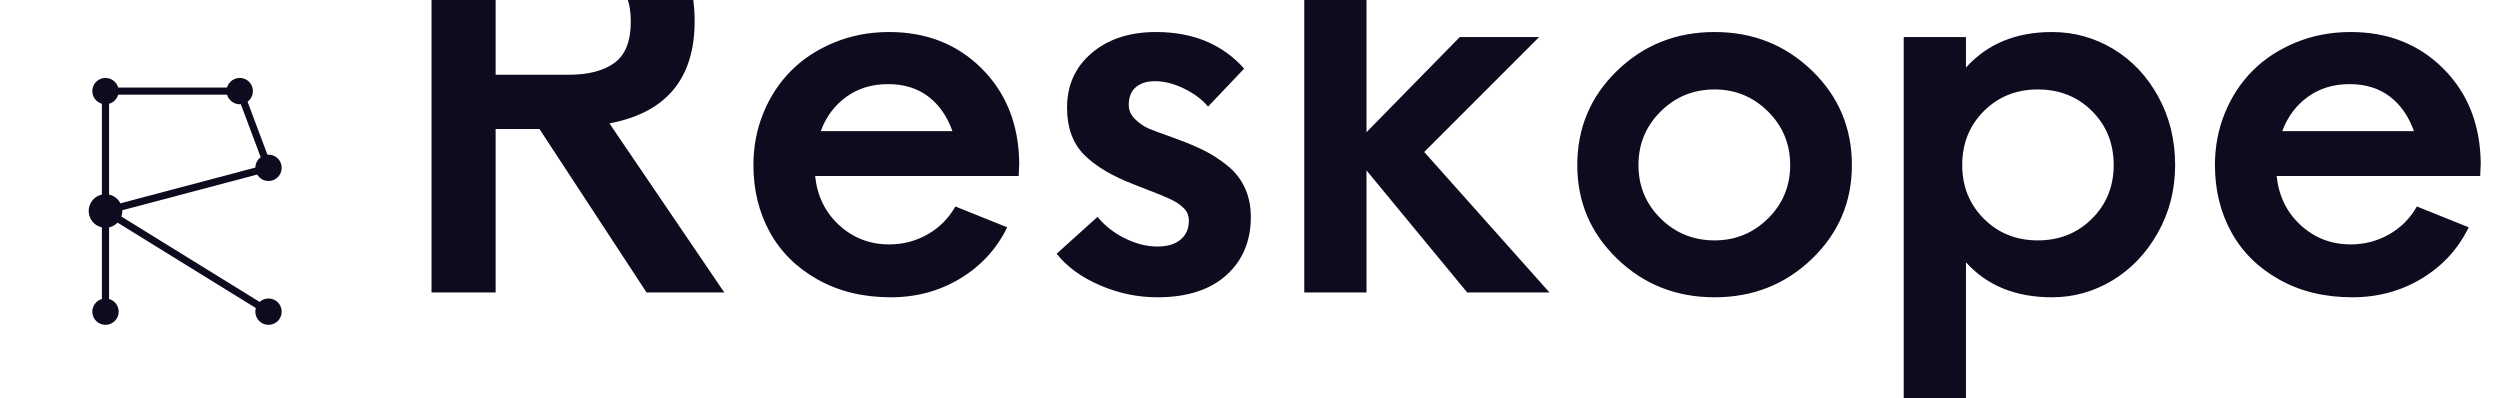
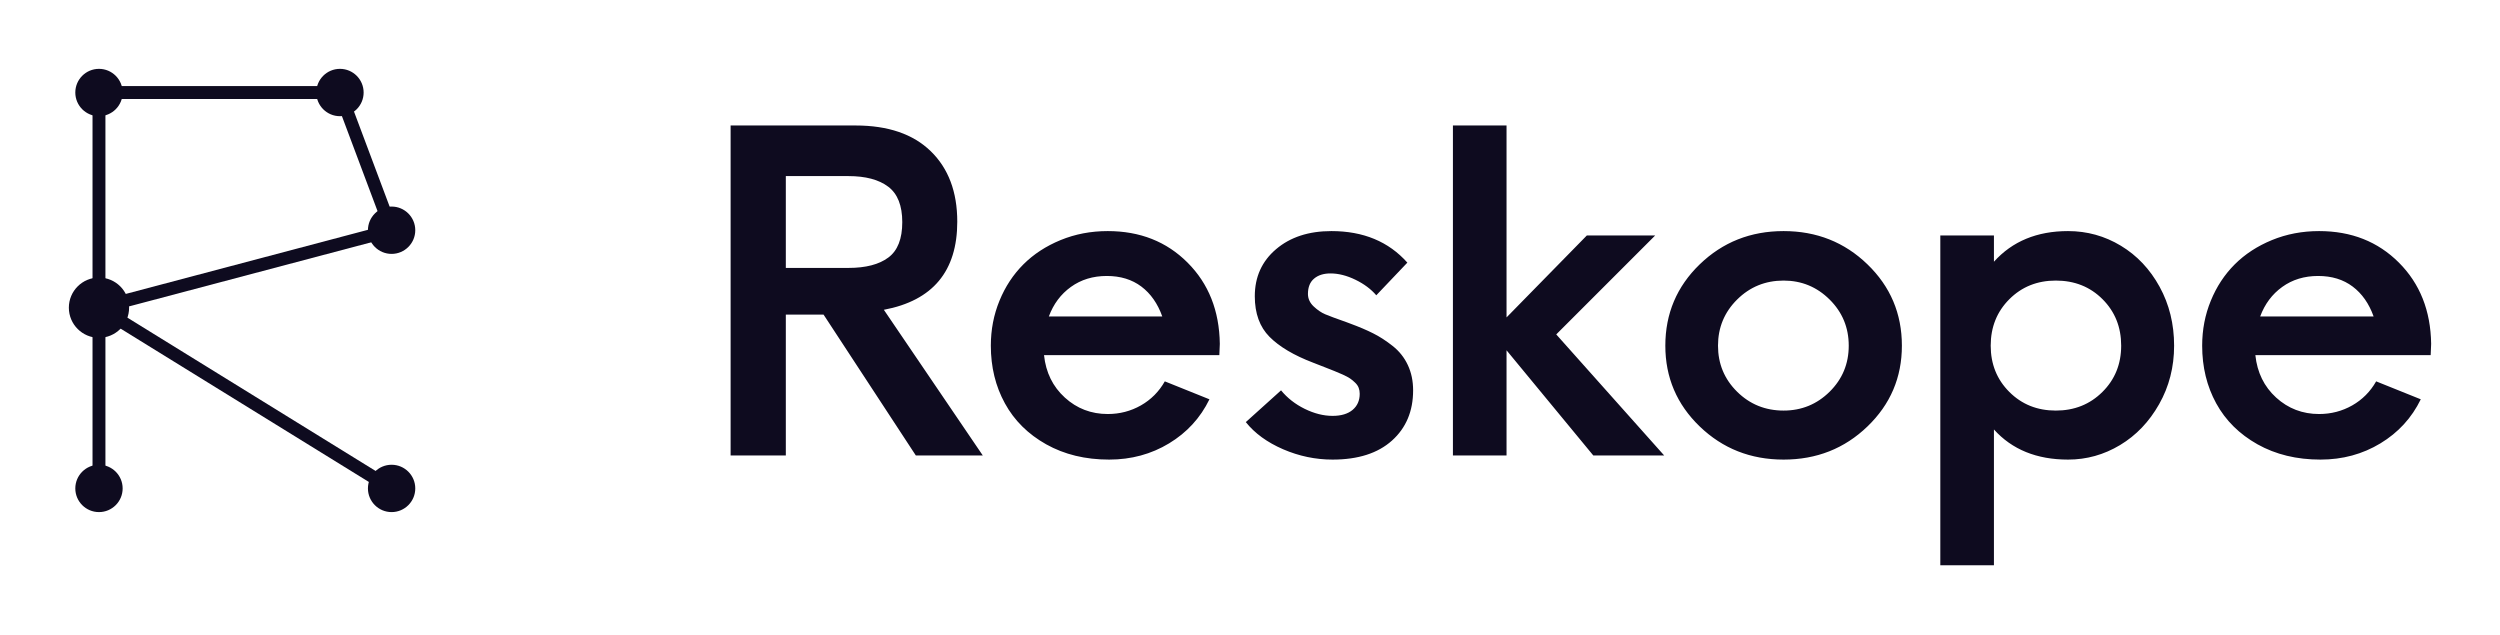
- <svg xmlns="http://www.w3.org/2000/svg" viewBox="-8 -8 1042.8 166.0" width="1042.8" height="166.0" role="img" aria-label="Reskope">
+ <svg xmlns="http://www.w3.org/2000/svg" viewBox="13 8.5 580.95 147.35" width="580.95" height="147.35" role="img" aria-label="Reskope">
  <g fill="none" stroke="#0E0B1F" stroke-width="3" stroke-linecap="round">
    <path d="M36 30L36 80" />
    <path d="M36 80L36 122" />
    <path d="M36 30L92 30" />
    <path d="M92 30L104 62" />
    <path d="M104 62L36 80" />
    <path d="M36 80L104 122" />
  </g>
  <g fill="#0E0B1F">
    <circle cx="36" cy="30" r="5.5" />
    <circle cx="92" cy="30" r="5.5" />
    <circle cx="104" cy="62" r="5.5" />
    <circle cx="36" cy="80" r="7" />
    <circle cx="36" cy="122" r="5.5" />
    <circle cx="104" cy="122" r="5.5" />
  </g>
-   <g transform="translate(155.84 114.00) scale(0.78)" fill="#0E0B1F">
-     <path d="M20.714 0.0V-204.857H98.286Q128.571 -204.857 145.0 -188.857Q161.429 -172.857 161.429 -145.143Q161.429 -99.0 115.857 -90.429L177.286 0.0H135.714L78.429 -87.429H55.0V0.0ZM55.0 -116.429H93.857Q110.0 -116.429 118.643 -122.857Q127.286 -129.286 127.286 -144.857Q127.286 -160.286 118.571 -166.857Q109.857 -173.429 93.857 -173.429H55.0Z M266.286 2.571Q244.143 2.571 227.214 -6.929Q210.286 -16.429 201.571 -32.357Q192.857 -48.286 192.857 -68.143Q192.857 -83.0 198.214 -96.071Q203.571 -109.143 213.071 -118.643Q222.571 -128.143 236.143 -133.714Q249.714 -139.286 265.429 -139.286Q295.429 -139.286 315.0 -119.714Q334.571 -100.143 335.0 -69.286L334.714 -62.286H225.857Q227.571 -46.143 238.786 -35.929Q250.0 -25.714 265.429 -25.714Q276.571 -25.714 286.0 -31.071Q295.429 -36.429 300.857 -46.0L328.571 -34.857Q320.143 -17.571 303.5 -7.5Q286.857 2.571 266.286 2.571ZM228.857 -86.286H299.286Q295.0 -98.286 286.286 -104.857Q277.571 -111.429 264.857 -111.429Q252.0 -111.429 242.571 -104.643Q233.143 -97.857 228.857 -86.286Z M408.857 2.571Q393 2.571 378.143 -3.857Q363.286 -10.286 355 -20.714L376.857 -40.429Q382.714 -33.286 391.571 -28.929Q400.429 -24.571 408.857 -24.571Q416.857 -24.571 421.286 -28.286Q425.714 -32.0 425.714 -38.286Q425.714 -40.286 425.071 -42.0Q424.429 -43.714 422.857 -45.214Q421.286 -46.714 419.714 -47.786Q418.143 -48.857 415.143 -50.214Q412.143 -51.571 410 -52.429Q407.857 -53.286 403.643 -54.929Q399.429 -56.571 396.857 -57.571Q378.857 -64.429 369.714 -73.643Q360.571 -82.857 360.571 -98.857Q360.571 -116.857 373.786 -128.071Q387 -139.286 408.143 -139.286Q437.857 -139.286 455.286 -119.714L436 -99.429Q431.143 -105.143 423.071 -109.071Q415 -113.0 407.571 -113.0Q401.143 -113.0 397.357 -109.786Q393.571 -106.571 393.571 -100.286Q393.571 -95.857 397.143 -92.5Q400.714 -89.143 404.286 -87.643Q407.857 -86.143 417.571 -82.714Q419.143 -82.143 419.857 -81.857Q428 -78.857 434 -75.857Q440 -72.857 446.143 -68.0Q452.286 -63.143 455.571 -56.143Q458.857 -49.143 458.857 -40.429Q458.857 -21.0 445.714 -9.214Q432.571 2.571 408.857 2.571Z M574.571 0.0 520.714 -65.286V0.0H487.429V-204.857H520.714V-85.714L570.571 -136.571H613.0L551.571 -75.143L618.571 0.0Z M633.429 -68.143Q633.429 -98.0 654.786 -118.643Q676.143 -139.286 706.857 -139.286Q737.571 -139.286 758.929 -118.643Q780.286 -98.0 780.286 -68.143Q780.286 -38.571 758.929 -18.0Q737.571 2.571 706.857 2.571Q676.143 2.571 654.786 -18.0Q633.429 -38.571 633.429 -68.143ZM706.857 -27.857Q723.571 -27.857 735.429 -39.571Q747.286 -51.286 747.286 -68.143Q747.286 -85.0 735.429 -96.786Q723.571 -108.571 706.857 -108.571Q689.857 -108.571 678.0 -96.786Q666.143 -85.0 666.143 -68.143Q666.143 -51.286 678.0 -39.571Q689.857 -27.857 706.857 -27.857Z M887.286 2.571Q858.143 2.571 841.286 -16.143V68.143H808.0V-136.571H841.286V-120.286Q858.429 -139.286 887.286 -139.286Q905.0 -139.286 920.071 -130.214Q935.143 -121.143 944.143 -104.714Q953.143 -88.286 953.143 -68.143Q953.143 -48.286 943.857 -31.857Q934.571 -15.429 919.571 -6.429Q904.571 2.571 887.286 2.571ZM839.286 -68.143Q839.286 -51.0 850.857 -39.429Q862.429 -27.857 879.714 -27.857Q897.0 -27.857 908.643 -39.429Q920.286 -51.0 920.286 -68.143Q920.286 -85.429 908.714 -97.0Q897.143 -108.571 879.714 -108.571Q862.429 -108.571 850.857 -97.0Q839.286 -85.429 839.286 -68.143Z M1047.857 2.571Q1025.714 2.571 1008.786 -6.929Q991.857 -16.429 983.143 -32.357Q974.429 -48.286 974.429 -68.143Q974.429 -83.0 979.786 -96.071Q985.143 -109.143 994.643 -118.643Q1004.143 -128.143 1017.714 -133.714Q1031.286 -139.286 1047.0 -139.286Q1077.0 -139.286 1096.571 -119.714Q1116.143 -100.143 1116.571 -69.286L1116.286 -62.286H1007.429Q1009.143 -46.143 1020.357 -35.929Q1031.571 -25.714 1047.0 -25.714Q1058.143 -25.714 1067.571 -31.071Q1077.0 -36.429 1082.429 -46.0L1110.143 -34.857Q1101.714 -17.571 1085.071 -7.5Q1068.429 2.571 1047.857 2.571ZM1010.429 -86.286H1080.857Q1076.571 -98.286 1067.857 -104.857Q1059.143 -111.429 1046.429 -111.429Q1033.571 -111.429 1024.143 -104.643Q1014.714 -97.857 1010.429 -86.286Z" />
-   </g>
+   <path fill="#0E0B1F" d="M182.78 114.34V37.66H211.81Q223.15 37.66 229.3 43.65Q235.45 49.64 235.45 60.01Q235.45 77.28 218.39 80.49L241.38 114.34H225.82L204.38 81.61H195.61V114.34ZM195.61 70.76H210.15Q216.2 70.76 219.43 68.35Q222.67 65.95 222.67 60.12Q222.67 54.34 219.4 51.88Q216.14 49.42 210.15 49.42H195.61Z M270.74 115.3Q262.45 115.3 256.11 111.75Q249.78 108.19 246.52 102.23Q243.25 96.27 243.25 88.83Q243.25 83.27 245.26 78.38Q247.26 73.49 250.82 69.93Q254.38 66.38 259.46 64.29Q264.54 62.2 270.42 62.2Q281.65 62.2 288.97 69.53Q296.3 76.86 296.46 88.41L296.35 91.03H255.61Q256.25 97.07 260.45 100.89Q264.64 104.71 270.42 104.71Q274.59 104.71 278.12 102.71Q281.65 100.7 283.68 97.12L294.05 101.29Q290.9 107.76 284.67 111.53Q278.44 115.3 270.74 115.3ZM256.73 82.04H283.09Q281.49 77.55 278.23 75.09Q274.96 72.63 270.2 72.63Q265.39 72.63 261.86 75.17Q258.33 77.71 256.73 82.04Z M322.66 115.3Q316.73 115.3 311.17 112.9Q305.61 110.49 302.5 106.59L310.69 99.21Q312.88 101.88 316.19 103.51Q319.51 105.14 322.66 105.14Q325.66 105.14 327.32 103.75Q328.97 102.36 328.97 100.01Q328.97 99.26 328.73 98.62Q328.49 97.98 327.9 97.42Q327.32 96.85 326.73 96.45Q326.14 96.05 325.02 95.54Q323.89 95.04 323.09 94.72Q322.29 94.39 320.71 93.78Q319.13 93.16 318.17 92.79Q311.43 90.22 308.01 86.77Q304.59 83.33 304.59 77.34Q304.59 70.6 309.54 66.4Q314.48 62.2 322.4 62.2Q333.52 62.2 340.04 69.53L332.82 77.12Q331 74.98 327.98 73.51Q324.96 72.04 322.18 72.04Q319.78 72.04 318.36 73.25Q316.94 74.45 316.94 76.8Q316.94 78.46 318.28 79.72Q319.62 80.97 320.95 81.53Q322.29 82.1 325.93 83.38Q326.51 83.59 326.78 83.7Q329.83 84.82 332.07 85.95Q334.32 87.07 336.62 88.89Q338.92 90.7 340.15 93.33Q341.38 95.95 341.38 99.21Q341.38 106.48 336.46 110.89Q331.54 115.3 322.66 115.3Z M383.25 114.34 363.09 89.9V114.34H350.63V37.66H363.09V82.26L381.75 63.22H397.63L374.64 86.21L399.72 114.34Z M399.99 88.83Q399.99 77.66 407.98 69.93Q415.98 62.2 427.47 62.2Q438.97 62.2 446.96 69.93Q454.96 77.66 454.96 88.83Q454.96 99.9 446.96 107.6Q438.97 115.3 427.47 115.3Q415.98 115.3 407.98 107.6Q399.99 99.9 399.99 88.83ZM427.47 103.91Q433.73 103.91 438.17 99.53Q442.61 95.14 442.61 88.83Q442.61 82.52 438.17 78.11Q433.73 73.7 427.47 73.7Q421.11 73.7 416.67 78.11Q412.23 82.52 412.23 88.83Q412.23 95.14 416.67 99.53Q421.11 103.91 427.47 103.91Z M493.57 115.3Q482.66 115.3 476.35 108.3V139.85H463.89V63.22H476.35V69.32Q482.76 62.2 493.57 62.2Q500.2 62.2 505.84 65.6Q511.48 69 514.85 75.14Q518.22 81.29 518.22 88.83Q518.22 96.27 514.74 102.42Q511.27 108.56 505.65 111.93Q500.04 115.3 493.57 115.3ZM475.6 88.83Q475.6 95.25 479.93 99.58Q484.26 103.91 490.73 103.91Q497.2 103.91 501.56 99.58Q505.92 95.25 505.92 88.83Q505.92 82.36 501.59 78.03Q497.26 73.7 490.73 73.7Q484.26 73.7 479.93 78.03Q475.6 82.36 475.6 88.83Z M552.23 115.3Q543.94 115.3 537.6 111.75Q531.27 108.19 528 102.23Q524.74 96.27 524.74 88.83Q524.74 83.27 526.75 78.38Q528.75 73.49 532.31 69.93Q535.87 66.38 540.95 64.29Q546.03 62.2 551.91 62.2Q563.14 62.2 570.46 69.53Q577.79 76.86 577.95 88.41L577.84 91.03H537.1Q537.74 97.07 541.93 100.89Q546.13 104.71 551.91 104.71Q556.08 104.71 559.61 102.71Q563.14 100.7 565.17 97.12L575.54 101.29Q572.39 107.76 566.16 111.53Q559.93 115.3 552.23 115.3ZM538.22 82.04H564.58Q562.98 77.55 559.71 75.09Q556.45 72.63 551.69 72.63Q546.88 72.63 543.35 75.17Q539.82 77.71 538.22 82.04Z" />
</svg>
